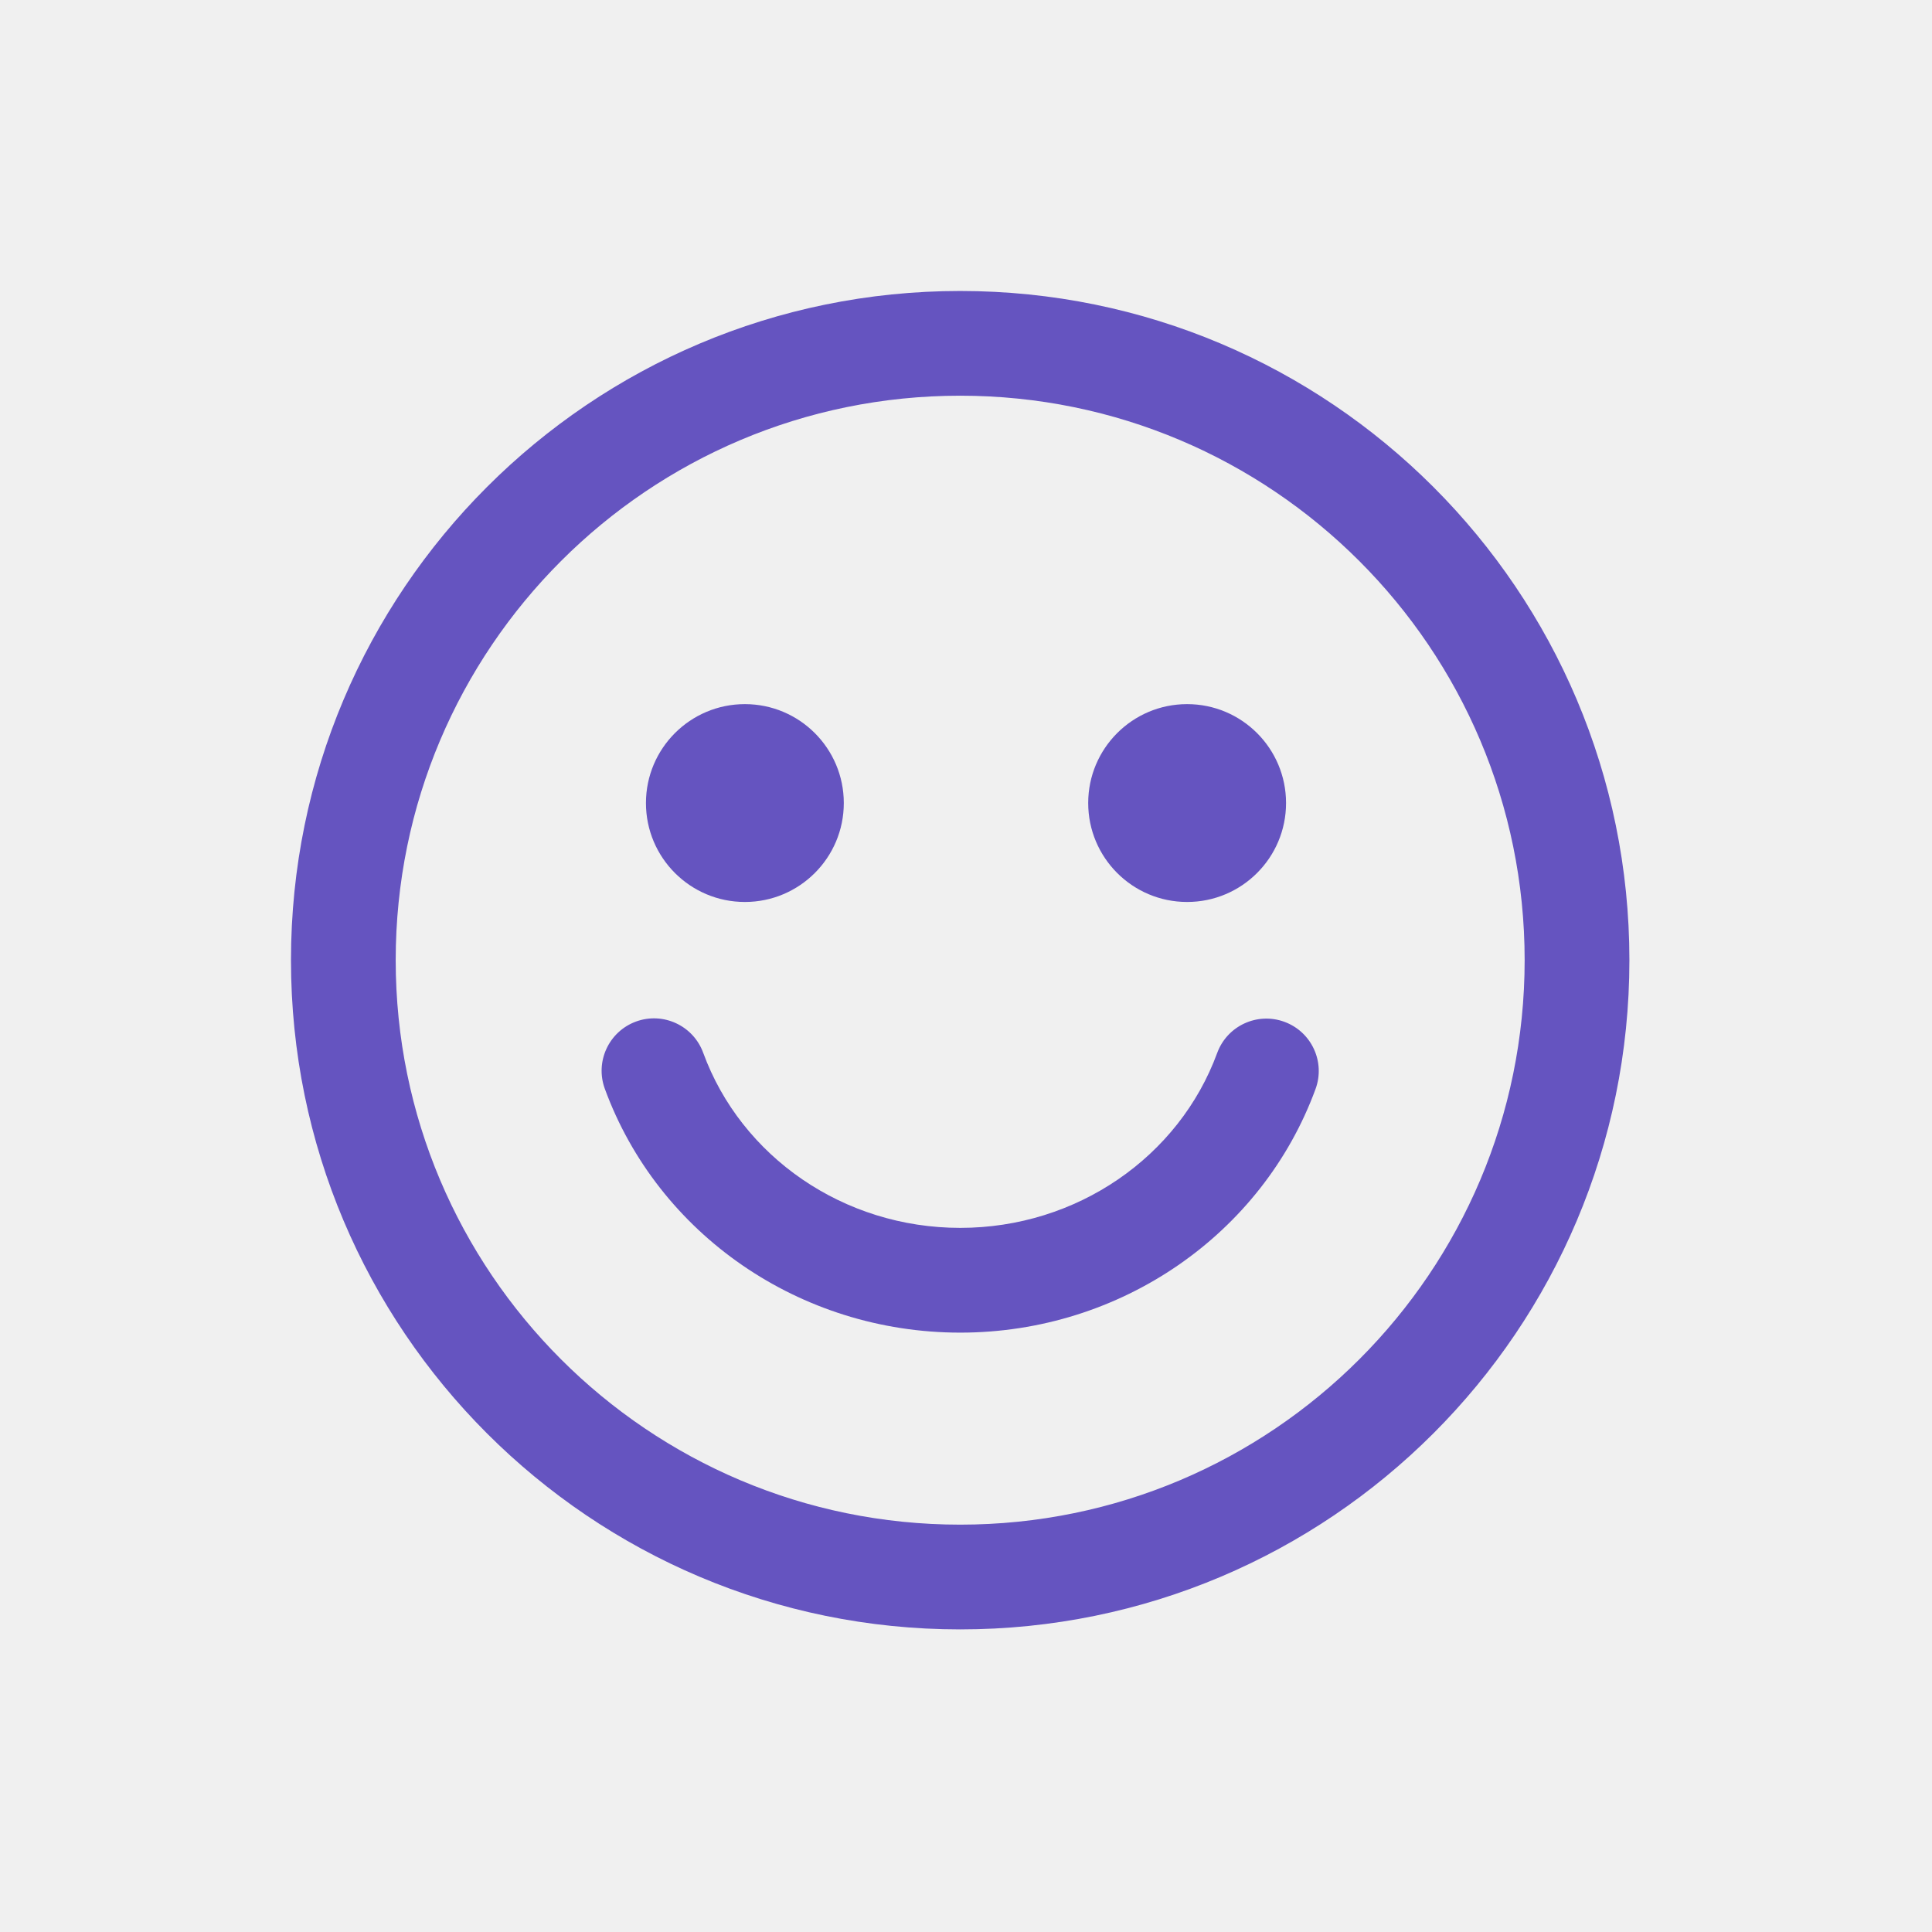
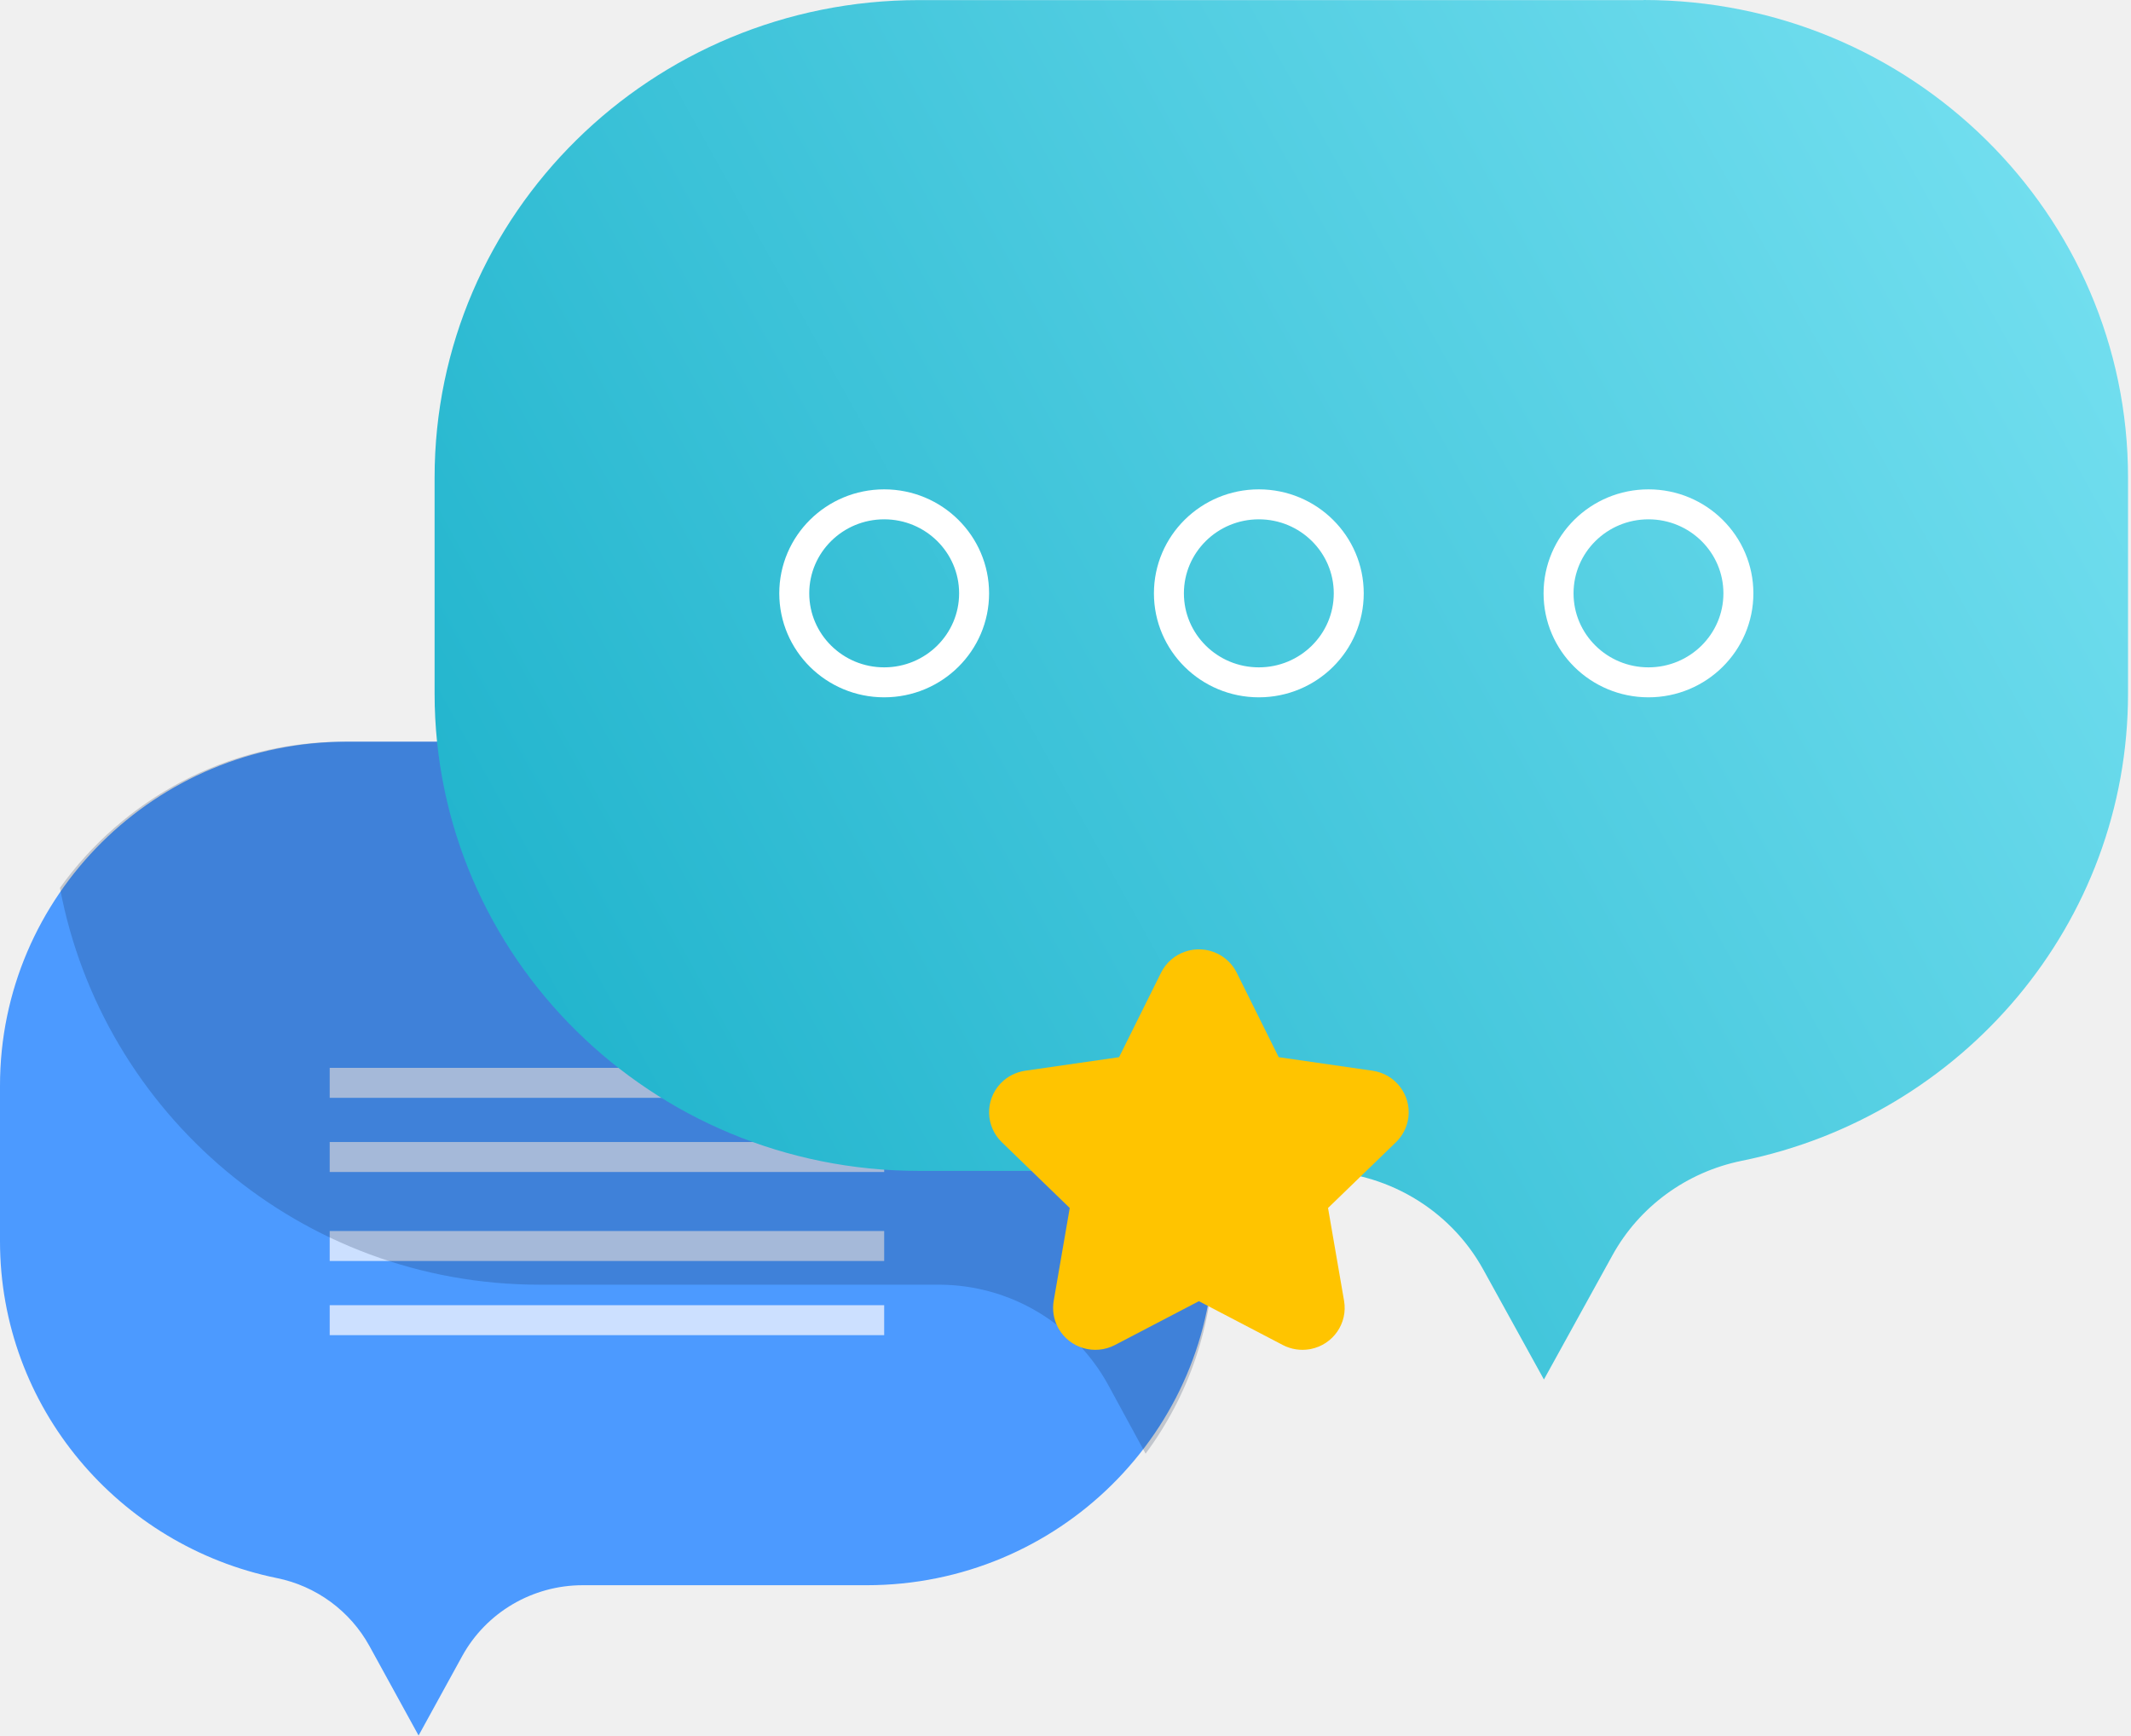
- <svg xmlns="http://www.w3.org/2000/svg" width="64" height="64" viewBox="0 0 64 64" fill="none">
-   <path fill-rule="evenodd" clip-rule="evenodd" d="M9.639 31.807C9.639 19.564 19.564 9.639 31.807 9.639C44.051 9.639 53.976 19.564 53.976 31.807C53.976 44.051 44.051 53.976 31.807 53.976C19.564 53.976 9.639 44.051 9.639 31.807ZM50.506 31.807C50.506 21.48 42.134 13.108 31.807 13.108C21.48 13.108 13.108 21.48 13.108 31.807C13.108 42.134 21.48 50.506 31.807 50.506C42.134 50.506 50.506 42.134 50.506 31.807Z" fill="#6554C0" />
-   <path d="M21.069 33.84C21.968 33.511 22.965 33.974 23.294 34.874C24.552 38.315 27.942 40.675 31.809 40.675C35.672 40.675 39.06 38.318 40.321 34.881C40.651 33.981 41.648 33.519 42.547 33.849C43.447 34.179 43.909 35.176 43.579 36.075C41.816 40.882 37.126 44.145 31.809 44.145C26.488 44.145 21.795 40.877 20.035 36.066C19.706 35.166 20.169 34.17 21.069 33.84Z" fill="#6554C0" />
-   <circle cx="24.675" cy="26.602" r="3.277" fill="#6554C0" />
-   <circle cx="39.325" cy="26.602" r="3.277" fill="#6554C0" />
+ <svg xmlns="http://www.w3.org/2000/svg" width="302" height="246" viewBox="0 0 302 246" fill="none">
+   <g clip-path="url(#clip0_305_5075)">
+     <path d="M49.209 105.128H122.819C150.004 105.128 172.028 126.965 172.028 153.89V175.935C172.028 202.873 149.991 224.697 122.819 224.697H82.58C75.448 224.697 68.895 228.562 65.494 234.756L59.321 246L52.361 233.325C49.629 228.354 44.823 224.814 39.228 223.682C16.849 219.114 0 199.477 0 175.935V153.89C0 126.952 22.037 105.128 49.209 105.128Z" fill="#4C9AFF" />
+     <path d="M46.724 153.487H125.304" stroke="#CCE0FF" stroke-width="4.248" />
+     <path d="M46.724 176.615H125.304" stroke="#CCE0FF" stroke-width="4.248" />
+     <path d="M46.724 187.128H125.304" stroke="#CCE0FF" stroke-width="4.248" />
+     <path d="M46.724 164H125.304" stroke="#CCE0FF" stroke-width="4.248" />
+     <path opacity="0.2" d="M122.641 105.128H48.745C32.134 105.128 17.46 113.314 8.495 125.855C14.52 157.873 42.654 182.1 76.484 182.1H133.056C143.076 182.1 152.291 187.575 157.077 196.353L162.351 206.051C168.428 197.853 172.028 187.72 172.028 176.731V154.438C172.028 127.197 149.905 105.128 122.628 105.128H122.641Z" fill="#091E42" />
+     <path d="M232.927 0.013H130.243C92.326 0.013 61.59 30.316 61.59 67.698V98.285C61.59 135.667 92.326 165.97 130.243 165.97H186.365C196.305 165.97 205.448 171.335 210.195 179.936L218.801 195.538L228.506 177.937C232.312 171.025 239.022 166.125 246.83 164.539C278.076 158.208 301.579 130.948 301.579 98.272V67.685C301.579 30.303 270.843 0 232.927 0V0.013Z" fill="url(#paint0_linear_305_5075)" />
+     <path d="M125.304 96.718C132.342 96.718 138.047 91.07 138.047 84.103C138.047 77.135 132.342 71.487 125.304 71.487C118.266 71.487 112.561 77.135 112.561 84.103C112.561 91.07 118.266 96.718 125.304 96.718Z" stroke="white" stroke-width="4.248" stroke-miterlimit="10" />
+     <path d="M178.399 96.718C185.437 96.718 191.142 91.07 191.142 84.103C191.142 77.135 185.437 71.487 178.399 71.487C171.361 71.487 165.656 77.135 165.656 84.103C165.656 91.07 171.361 96.718 178.399 96.718Z" stroke="white" stroke-width="4.248" stroke-miterlimit="10" />
+     <path d="M233.618 96.718C240.655 96.718 246.361 91.07 246.361 84.103C246.361 77.135 240.655 71.487 233.618 71.487C226.58 71.487 220.875 77.135 220.875 84.103C220.875 91.07 226.58 96.718 233.618 96.718Z" stroke="white" stroke-width="4.248" stroke-miterlimit="10" />
+     <path d="M164.539 137.878L158.591 149.85L145.293 151.77C143.991 151.958 142.787 152.567 141.869 153.503L141.739 153.64C139.566 155.998 139.657 159.66 141.977 161.907L151.6 171.226L149.329 184.384C149.106 185.673 149.318 186.998 149.93 188.155L150.016 188.311C151.598 191.1 155.137 192.149 158.009 190.65L169.903 184.437L181.798 190.65C182.963 191.258 184.297 191.468 185.593 191.247L185.767 191.215C188.927 190.582 191.027 187.562 190.478 184.384L188.206 171.226L197.83 161.907C198.772 160.995 199.385 159.8 199.574 158.506L199.597 158.335C199.969 155.153 197.726 152.234 194.514 151.77L181.215 149.85L175.268 137.878C174.686 136.706 173.731 135.758 172.551 135.179C169.588 133.727 166.001 134.935 164.539 137.878Z" fill="#FFC400" />
+   </g>
+   <defs>
+     <linearGradient id="paint0_linear_305_5075" x1="10.619" y1="242.113" x2="335.743" y2="61.498" gradientUnits="userSpaceOnUse">
+       <stop stop-color="#00A3BF" />
+       <stop offset="1" stop-color="#79E2F2" />
+     </linearGradient>
+     <clipPath id="clip0_305_5075">
+       <rect width="301.579" height="246" fill="white" />
+     </clipPath>
+   </defs>
</svg>
